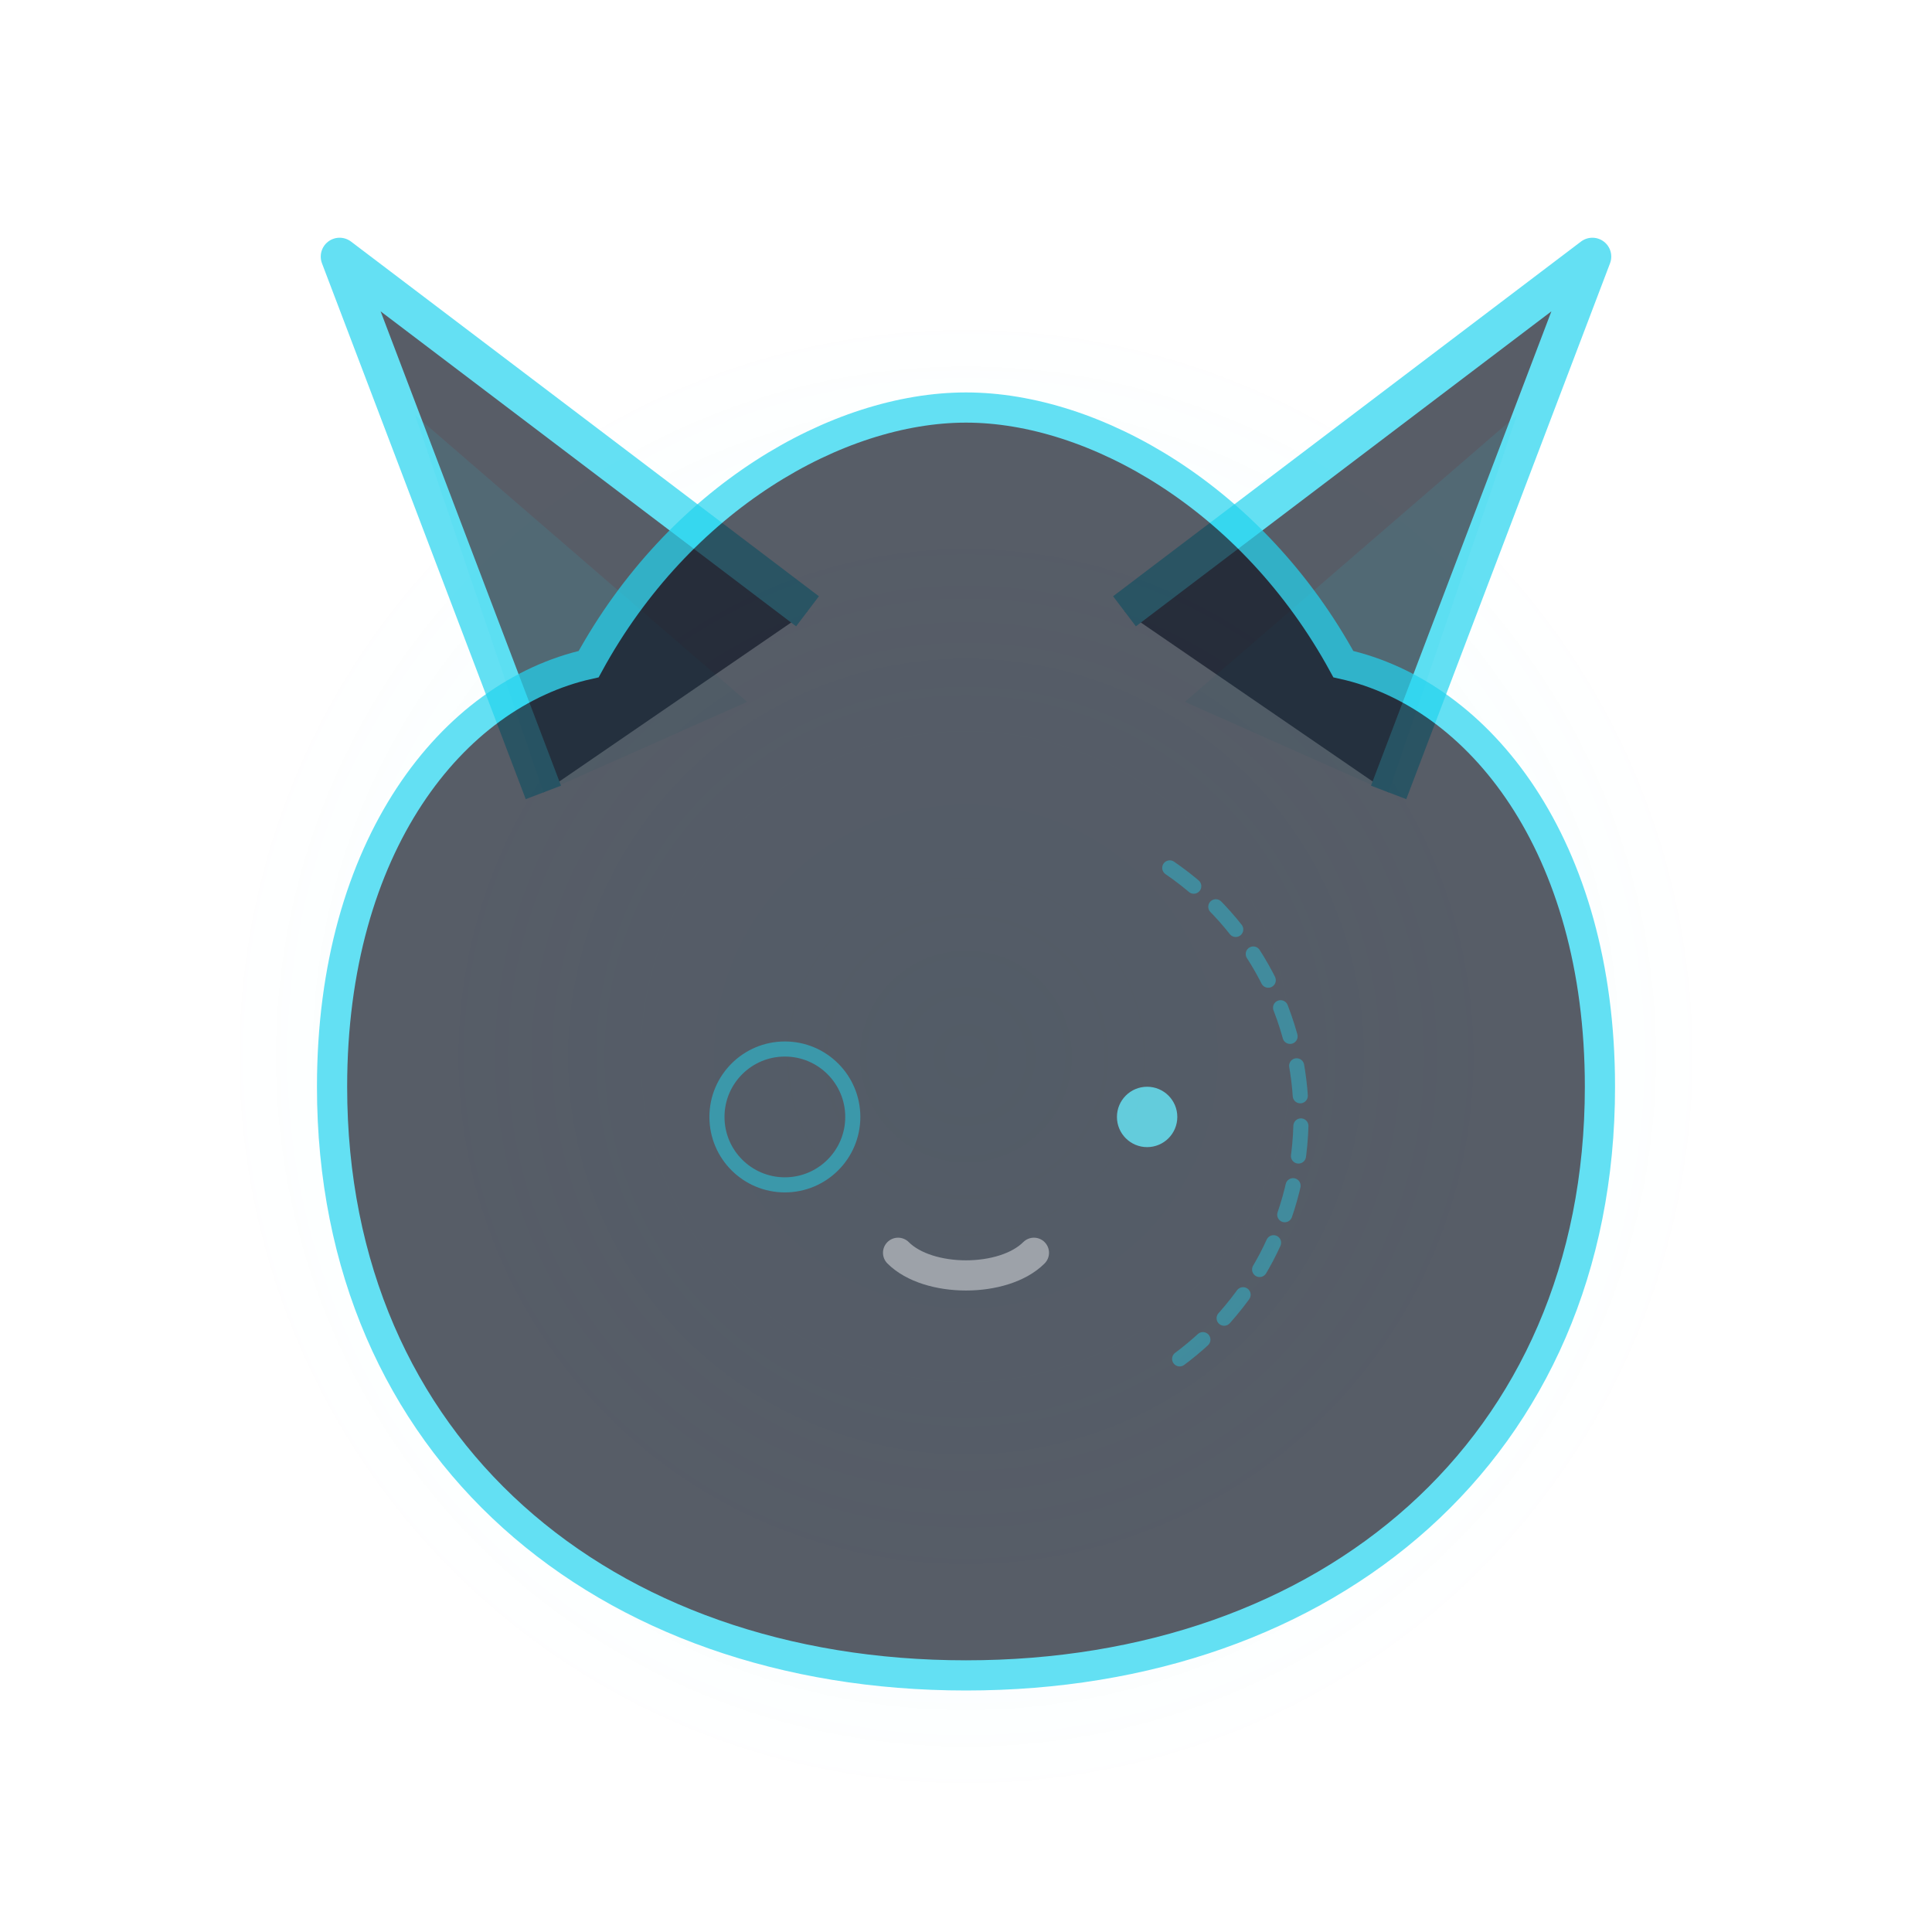
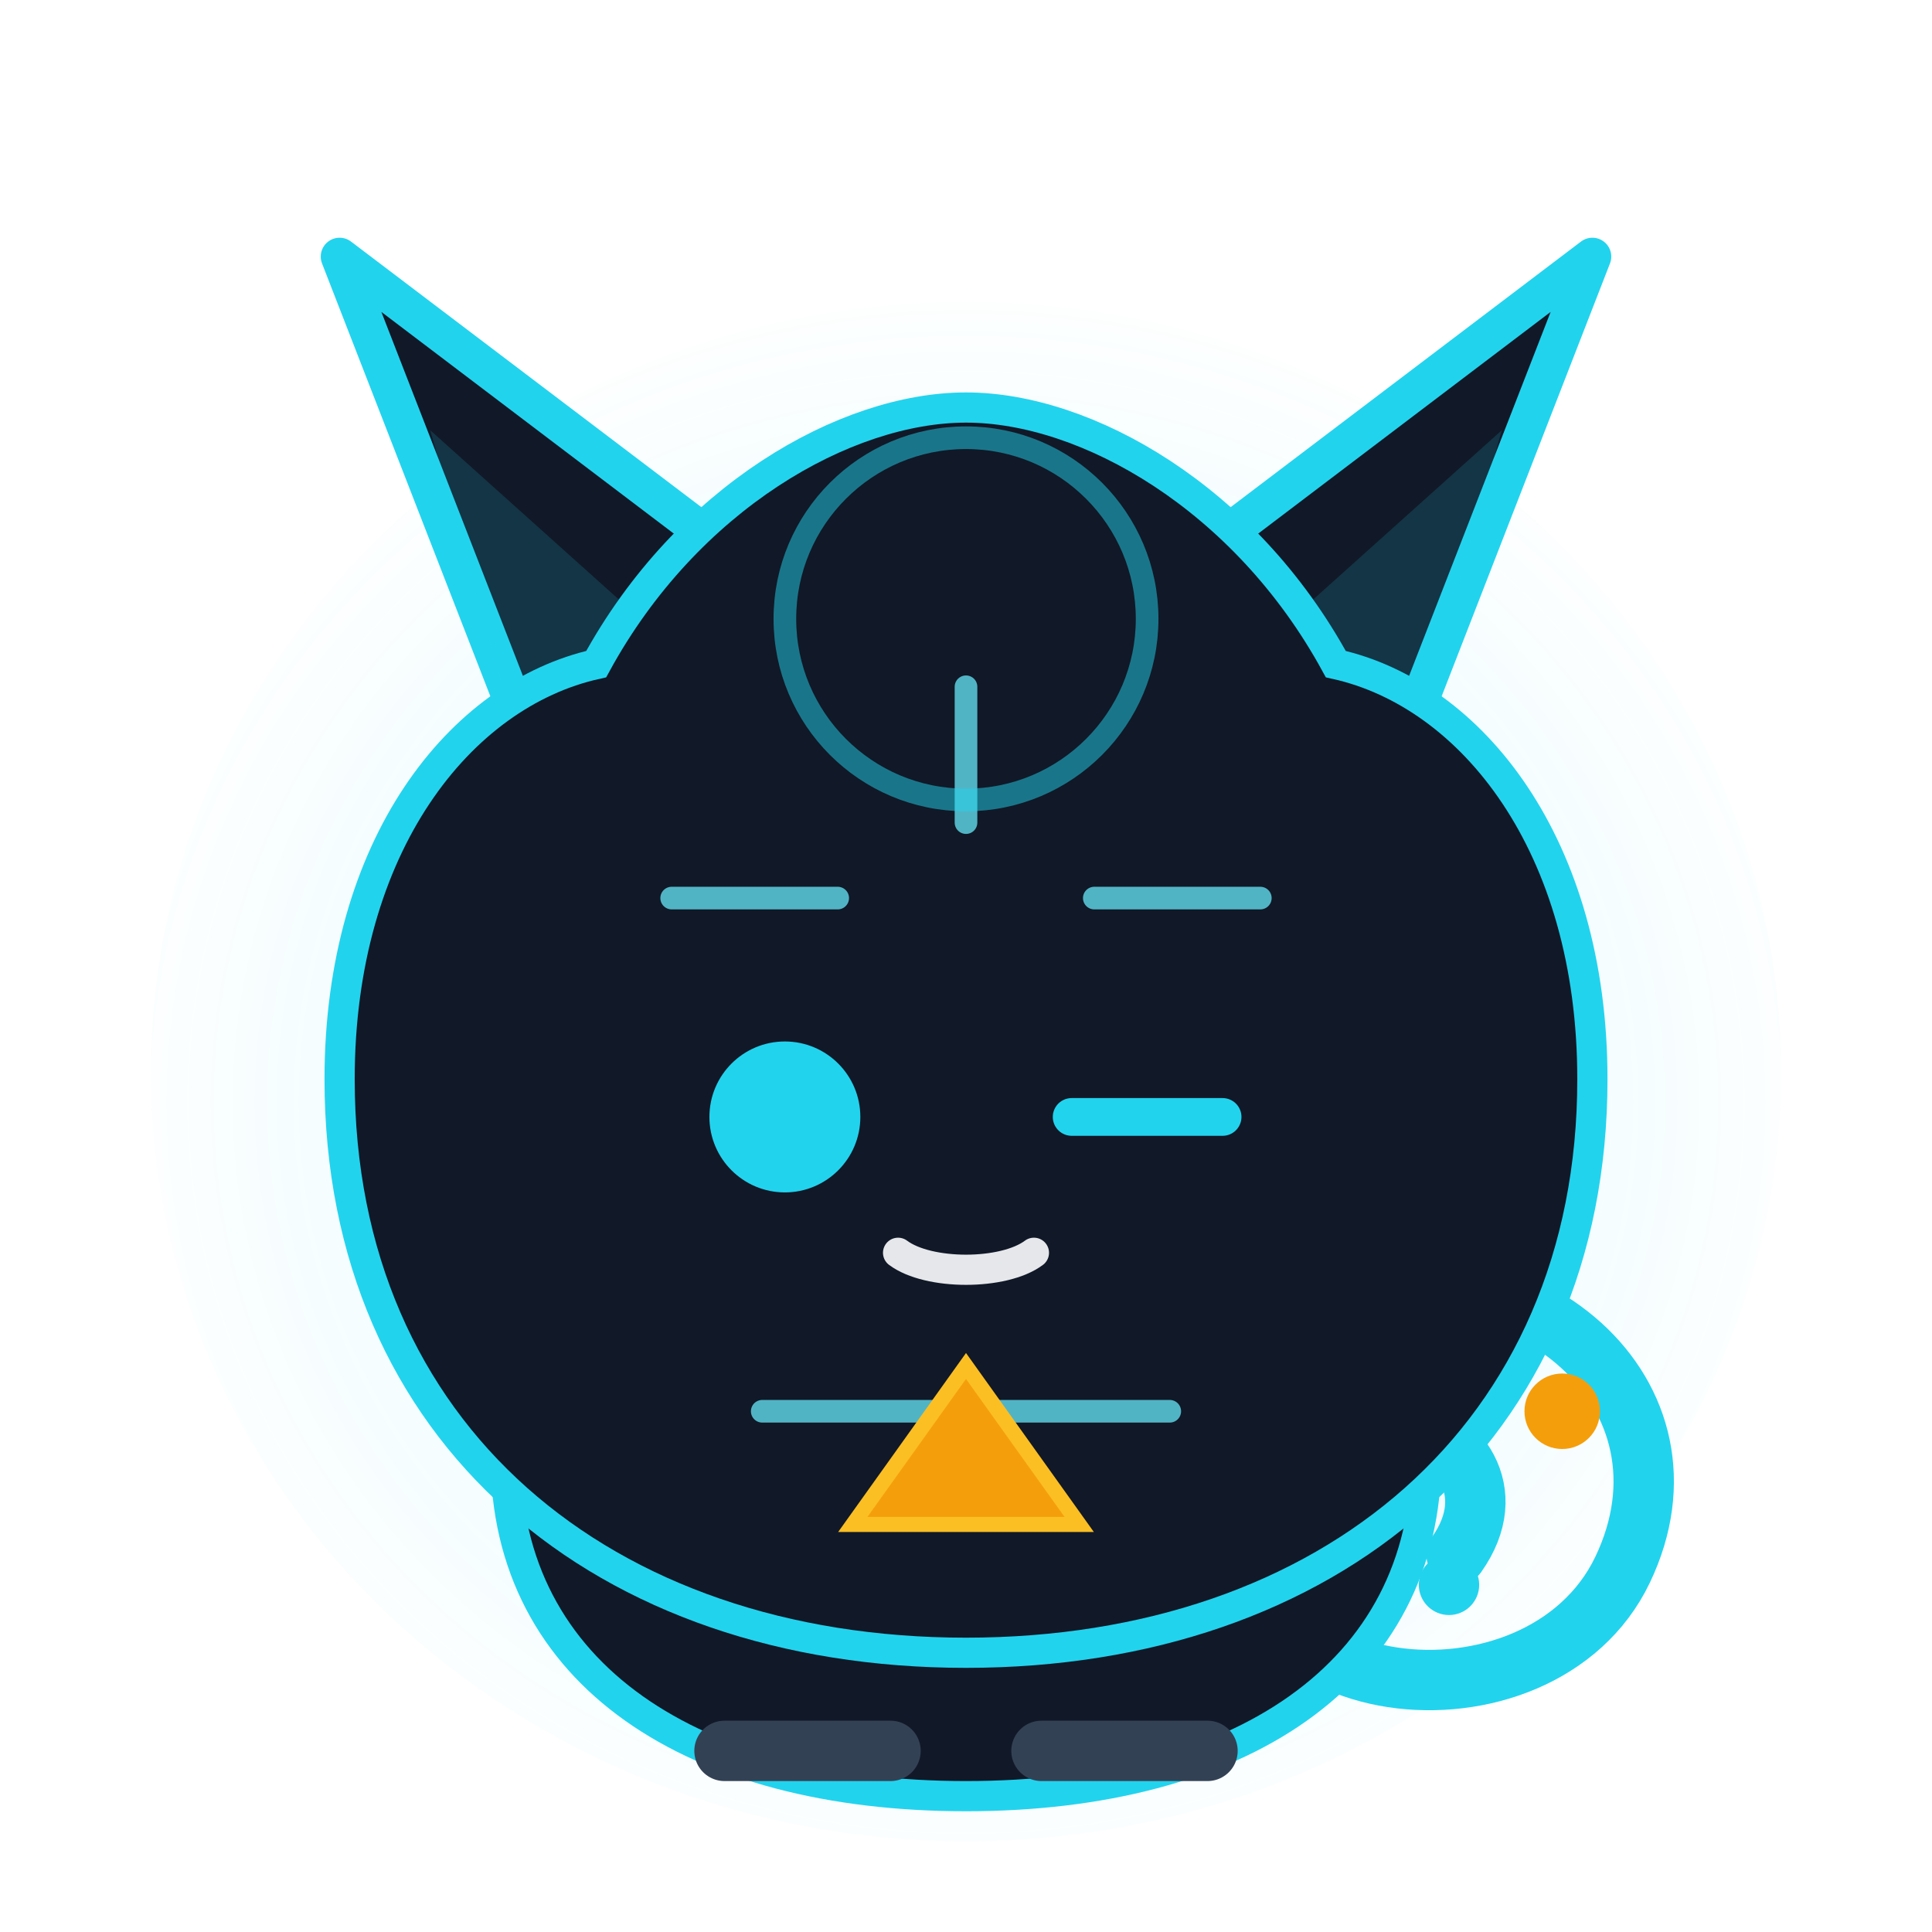
- <svg xmlns="http://www.w3.org/2000/svg" viewBox="0 0 256 256">
+ <svg xmlns="http://www.w3.org/2000/svg" viewBox="0 0 256 256" role="img" aria-labelledby="title desc">
  <defs>
-     <radialGradient id="glowBg" cx="50%" cy="50%" r="50%">
-       <stop offset="0%" stop-color="#22D3EE" stop-opacity="0.08" />
+     <radialGradient id="g" cx="50%" cy="52%" r="55%">
+       <stop offset="0%" stop-color="#22D3EE" stop-opacity=".16" />
      <stop offset="100%" stop-color="#22D3EE" stop-opacity="0" />
    </radialGradient>
-     <linearGradient id="faceGrad" x1="48" y1="36" x2="208" y2="228">
+     <linearGradient id="b" x1="52" y1="38" x2="205" y2="226">
      <stop stop-color="#111827" />
-       <stop offset="1" stop-color="#0f0f0f" />
+       <stop offset="1" stop-color="#0B0F19" />
    </linearGradient>
  </defs>
-   <ellipse cx="128" cy="140" rx="100" ry="100" fill="url(#glowBg)" />
-   <path d="M72 105 45 34l62 47" fill="#111827" stroke="#22D3EE" stroke-width="5" stroke-linejoin="round" opacity="0.7">
-     <animate attributeName="opacity" values="0.7;0.3;0.7" dur="1.5s" repeatCount="indefinite" />
-   </path>
-   <path d="M72 105 55 55l44 38" fill="#22D3EE" opacity="0.1" />
-   <path d="M184 105 211 34l-62 47" fill="#111827" stroke="#22D3EE" stroke-width="5" stroke-linejoin="round" opacity="0.7">
-     <animate attributeName="opacity" values="0.7;0.3;0.7" dur="1.5s" repeatCount="indefinite" />
-   </path>
-   <path d="M184 105 201 55l-44 38" fill="#22D3EE" opacity="0.1" />
-   <path d="M78 88c12-22 33-34 50-34s38 12 50 34c18 4 34 24 34 56 0 48-36 78-84 78s-84-30-84-78c0-32 16-52 34-56Z" fill="url(#faceGrad)" stroke="#22D3EE" stroke-width="4" opacity="0.7" />
-   <circle cx="104" cy="148" r="9" fill="none" stroke="#22D3EE" stroke-width="2" opacity="0.5">
-     <animate attributeName="r" values="9;2;9" dur="2s" repeatCount="indefinite" />
+   <ellipse cx="128" cy="142" rx="108" ry="102" fill="url(#g)" />
+   <path d="M174 171c29-7 52 14 41 37-11 23-54 18-49-9 4-22 39-10 27 7" fill="none" stroke="#22D3EE" stroke-width="8" stroke-linecap="round" />
+   <circle cx="179" cy="171" r="5" fill="#22D3EE" />
+   <circle cx="207" cy="187" r="5" fill="#F59E0B" />
+   <circle cx="192" cy="210" r="4" fill="#22D3EE" />
+   <path d="M73 106 45 34l62 47" fill="#111827" stroke="#22D3EE" stroke-width="5" stroke-linejoin="round" />
+   <path d="M183 106 211 34l-62 47" fill="#111827" stroke="#22D3EE" stroke-width="5" stroke-linejoin="round" />
+   <path d="M70 103 57 57l39 35M186 103 199 57l-39 35" fill="#22D3EE" opacity=".16" />
+   <path d="M92 148c8-14 23-22 36-22s28 8 36 22c17 8 25 24 25 45 0 29-25 45-61 45s-61-16-61-45c0-21 8-37 25-45Z" fill="url(#b)" stroke="#22D3EE" stroke-width="4" />
+   <path d="M79 88c12-22 33-34 49-34s37 12 49 34c18 4 34 24 34 55 0 47-35 76-83 76s-83-29-83-76c0-31 16-51 34-55Z" fill="url(#b)" stroke="#22D3EE" stroke-width="4" />
+   <path d="M89 119h22m34 0h22M128 91v18M101 187h54" stroke="#67E8F9" stroke-width="3" stroke-linecap="round" opacity=".75" />
+   <circle cx="104" cy="148" r="10" fill="#22D3EE">
+     <animate attributeName="opacity" values="1;.25;1" dur="1.2s" repeatCount="indefinite" />
  </circle>
-   <circle cx="152" cy="148" r="4" fill="#67E8F9" opacity="0.8">
-     <animate attributeName="r" values="4;6;4" dur="0.8s" repeatCount="indefinite" />
+   <path d="M142 148h20" stroke="#22D3EE" stroke-width="5" stroke-linecap="round" />
+   <path d="M119 166c4 3 14 3 18 0" fill="none" stroke="#E5E7EB" stroke-width="4" stroke-linecap="round" />
+   <path d="M128 181l15 21h-30l15-21Z" fill="#F59E0B" stroke="#FBBF24" stroke-width="2" />
+   <circle cx="128" cy="82" r="24" fill="none" stroke="#22D3EE" stroke-width="3" opacity=".5">
+     <animate attributeName="r" values="20;30;20" dur="1.8s" repeatCount="indefinite" />
+     <animate attributeName="opacity" values=".6;.1;.6" dur="1.8s" repeatCount="indefinite" />
  </circle>
-   <path d="M119 166c4 4 14 4 18 0" fill="none" stroke="#E5E7EB" stroke-width="4" stroke-linecap="round" opacity="0.5" />
-   <path d="M155 115 A40 40 0 0 1 155 181" fill="none" stroke="#22D3EE" stroke-width="2" stroke-linecap="round" opacity="0.4" stroke-dasharray="4 4">
-     <animate attributeName="stroke-dashoffset" values="0;-20" dur="1s" repeatCount="indefinite" />
-   </path>
+   <path d="M96 232h22m20 0h22" stroke="#334155" stroke-width="8" stroke-linecap="round" />
</svg>
